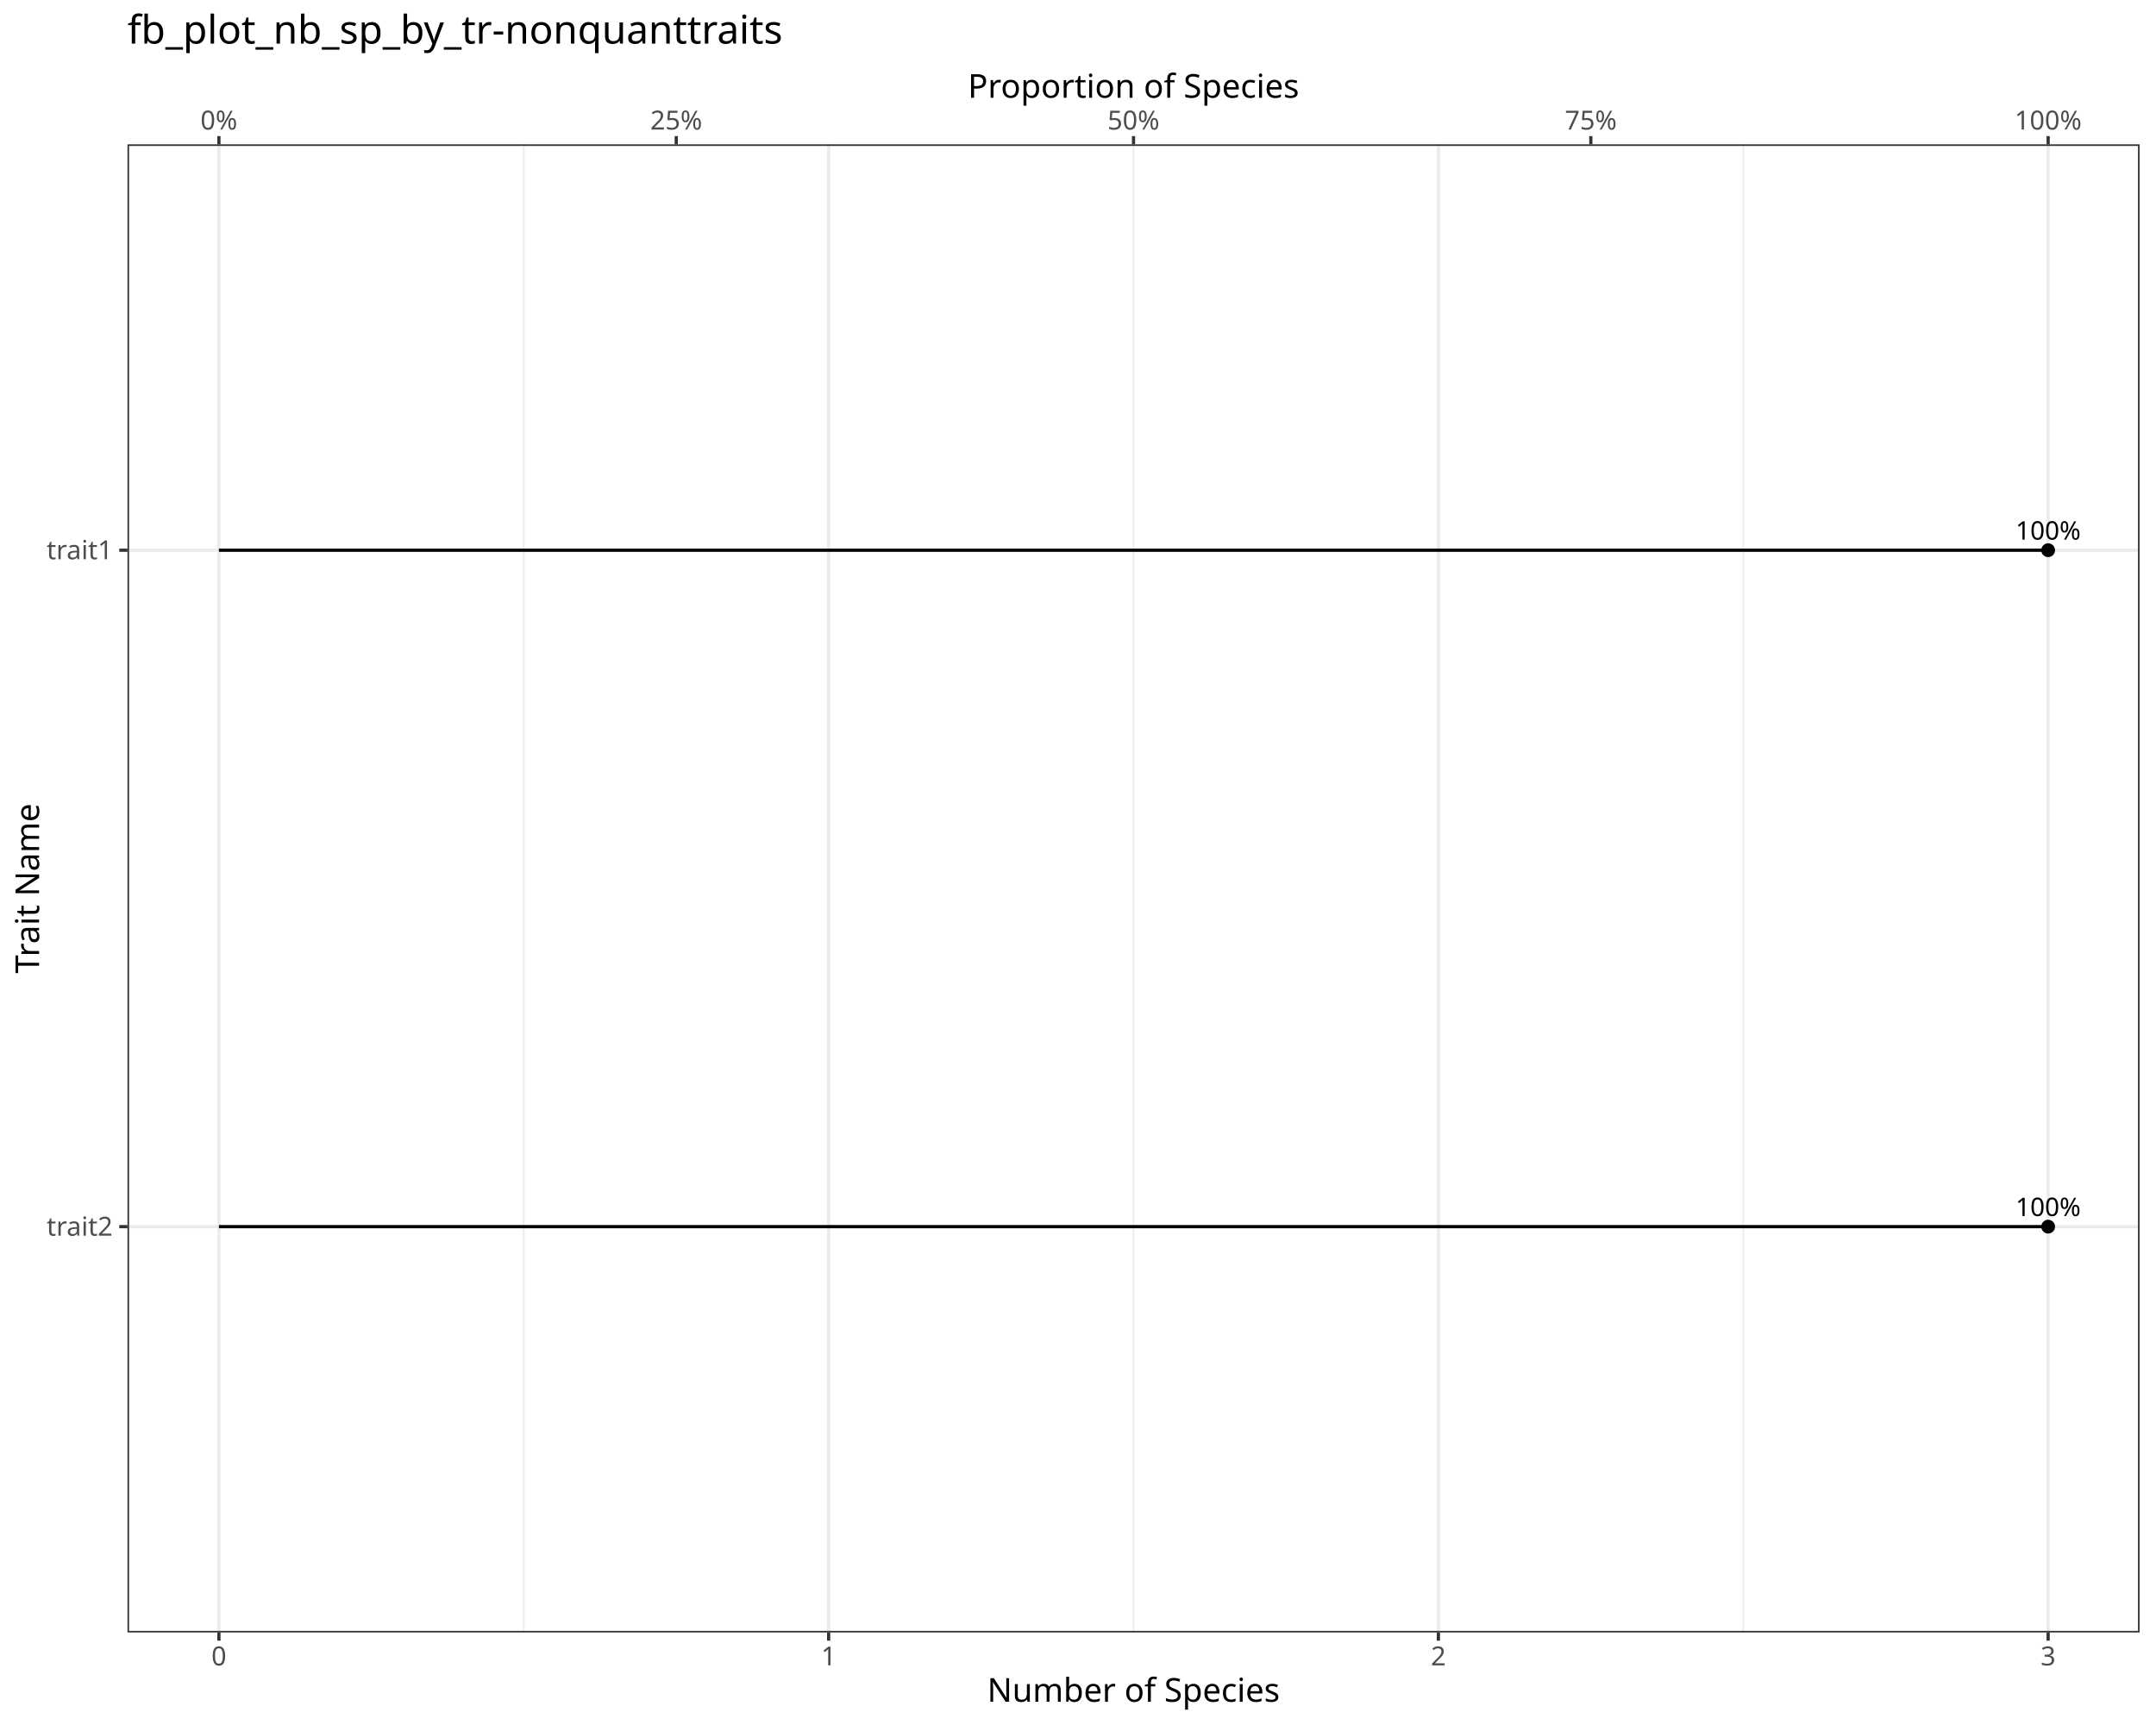
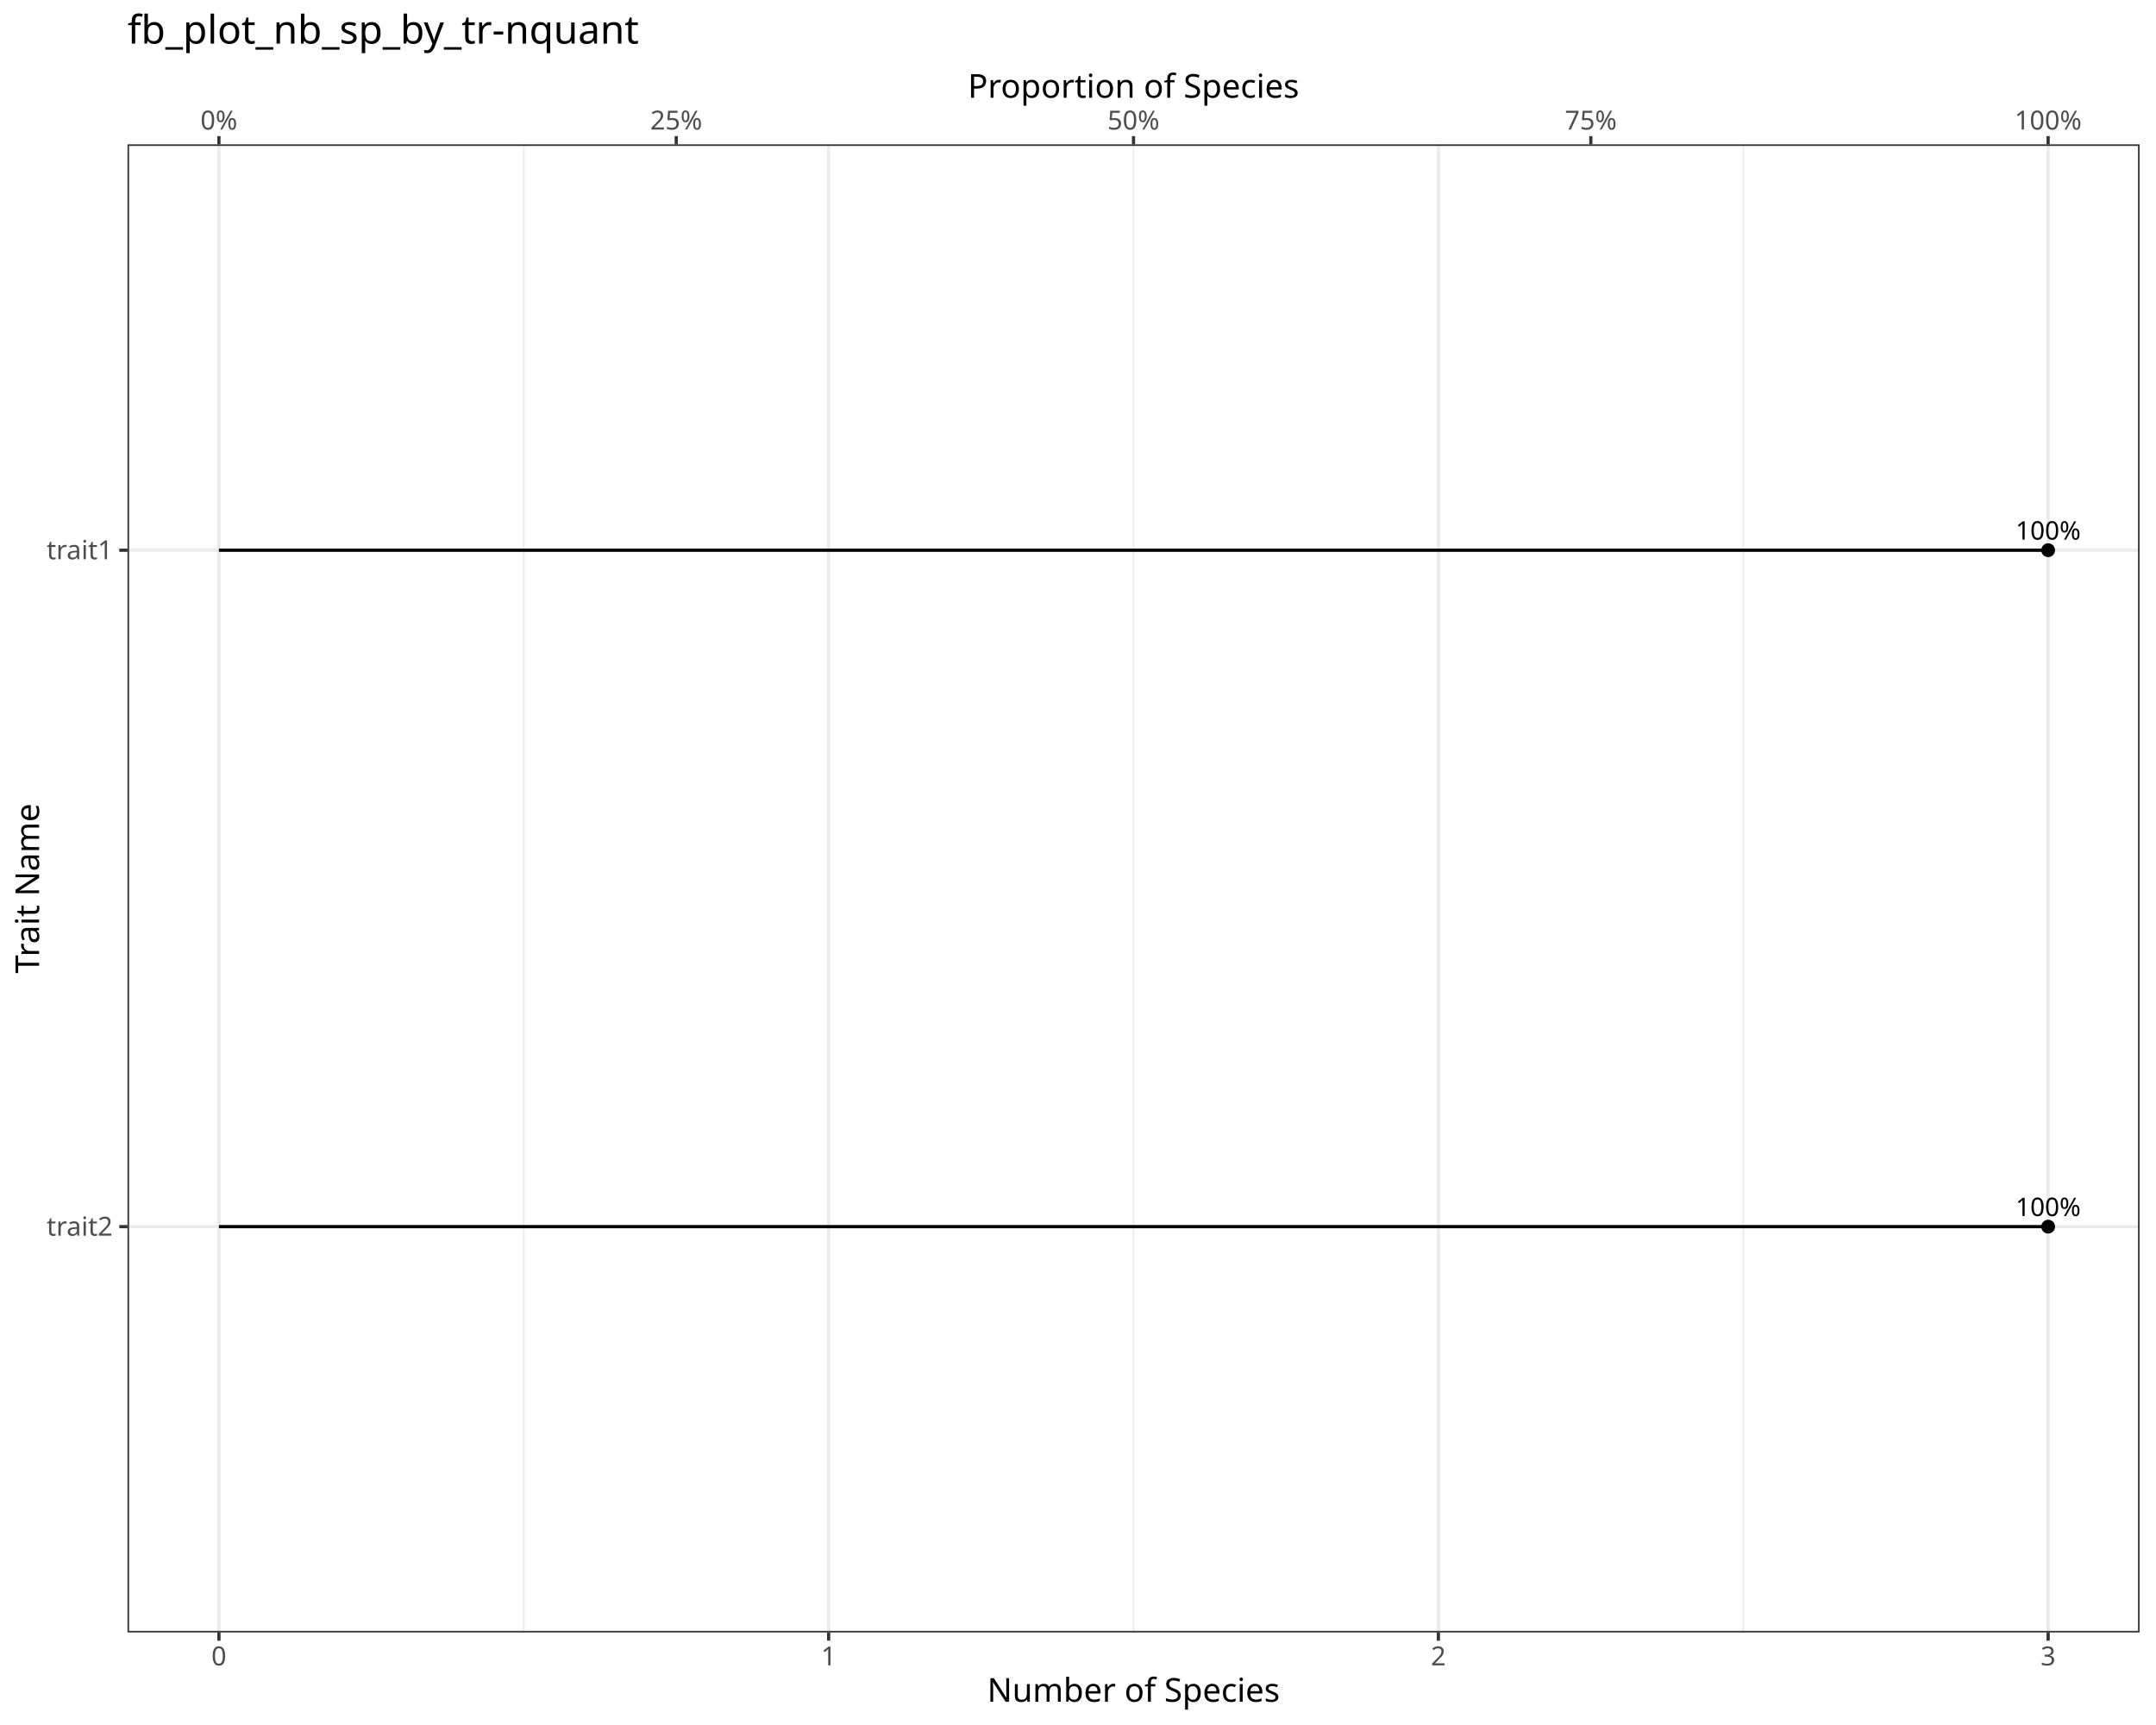
<svg xmlns="http://www.w3.org/2000/svg" class="svglite" data-engine-version="2.0" width="720.00pt" height="576.00pt" viewBox="0 0 720.00 576.00">
  <defs>
    <style type="text/css">
    .svglite line, .svglite polyline, .svglite polygon, .svglite path, .svglite rect, .svglite circle {
      fill: none;
      stroke: #000000;
      stroke-linecap: round;
      stroke-linejoin: round;
      stroke-miterlimit: 10.00;
    }
  </style>
  </defs>
  <rect width="100%" height="100%" style="stroke: none; fill: #FFFFFF;" />
  <defs>
    <clipPath id="cpMC4wMHw3MjAuMDB8MC4wMHw1NzYuMDA=">
      <rect x="0.00" y="0.00" width="720.00" height="576.00" />
    </clipPath>
  </defs>
  <g clip-path="url(#cpMC4wMHw3MjAuMDB8MC4wMHw1NzYuMDA=)">
    <rect x="-0" y="0.00" width="720.00" height="576.00" style="stroke-width: 1.07; stroke: #FFFFFF; fill: #FFFFFF;" />
  </g>
  <defs>
    <clipPath id="cpNDIuNTd8NzE0LjUyfDQ4LjE5fDU0NS4xMQ==">
      <rect x="42.57" y="48.19" width="671.95" height="496.92" />
    </clipPath>
  </defs>
  <g clip-path="url(#cpNDIuNTd8NzE0LjUyfDQ4LjE5fDU0NS4xMQ==)">
    <rect x="42.57" y="48.19" width="671.95" height="496.92" style="stroke-width: 1.07; stroke: none; fill: #FFFFFF;" />
    <polyline points="174.92,545.11 174.92,48.19 " style="stroke-width: 0.53; stroke: #EBEBEB; stroke-linecap: butt;" />
    <polyline points="378.54,545.11 378.54,48.19 " style="stroke-width: 0.53; stroke: #EBEBEB; stroke-linecap: butt;" />
    <polyline points="582.17,545.11 582.17,48.19 " style="stroke-width: 0.53; stroke: #EBEBEB; stroke-linecap: butt;" />
    <polyline points="42.57,409.59 714.52,409.59 " style="stroke-width: 1.07; stroke: #EBEBEB; stroke-linecap: butt;" />
    <polyline points="42.57,183.72 714.52,183.72 " style="stroke-width: 1.07; stroke: #EBEBEB; stroke-linecap: butt;" />
    <polyline points="73.11,545.11 73.11,48.19 " style="stroke-width: 1.07; stroke: #EBEBEB; stroke-linecap: butt;" />
    <polyline points="276.73,545.11 276.73,48.19 " style="stroke-width: 1.07; stroke: #EBEBEB; stroke-linecap: butt;" />
    <polyline points="480.35,545.11 480.35,48.19 " style="stroke-width: 1.07; stroke: #EBEBEB; stroke-linecap: butt;" />
    <polyline points="683.98,545.11 683.98,48.19 " style="stroke-width: 1.07; stroke: #EBEBEB; stroke-linecap: butt;" />
    <circle cx="683.98" cy="183.72" r="1.95" style="stroke-width: 0.71; fill: #000000;" />
    <circle cx="683.98" cy="409.59" r="1.95" style="stroke-width: 0.71; fill: #000000;" />
    <line x1="73.11" y1="183.72" x2="683.98" y2="183.72" style="stroke-width: 1.07; stroke-linecap: butt;" />
    <line x1="73.11" y1="409.59" x2="683.98" y2="409.59" style="stroke-width: 1.07; stroke-linecap: butt;" />
    <text x="683.98" y="180.19" text-anchor="middle" style="font-size: 8.54px; font-family: sans;" textLength="21.83px" lengthAdjust="spacingAndGlyphs">100%</text>
    <text x="683.98" y="406.06" text-anchor="middle" style="font-size: 8.54px; font-family: sans;" textLength="21.83px" lengthAdjust="spacingAndGlyphs">100%</text>
    <rect x="42.57" y="48.19" width="671.95" height="496.92" style="stroke-width: 1.07; stroke: #333333;" />
  </g>
  <g clip-path="url(#cpMC4wMHw3MjAuMDB8MC4wMHw1NzYuMDA=)">
    <polyline points="73.11,45.45 73.11,48.19 " style="stroke-width: 1.07; stroke: #333333; stroke-linecap: butt;" />
    <polyline points="225.83,45.45 225.83,48.19 " style="stroke-width: 1.07; stroke: #333333; stroke-linecap: butt;" />
    <polyline points="378.54,45.45 378.54,48.19 " style="stroke-width: 1.07; stroke: #333333; stroke-linecap: butt;" />
    <polyline points="531.26,45.45 531.26,48.19 " style="stroke-width: 1.07; stroke: #333333; stroke-linecap: butt;" />
    <polyline points="683.98,45.45 683.98,48.19 " style="stroke-width: 1.07; stroke: #333333; stroke-linecap: butt;" />
    <text x="73.11" y="43.26" text-anchor="middle" style="font-size: 8.80px; fill: #4D4D4D; font-family: sans;" textLength="12.72px" lengthAdjust="spacingAndGlyphs">0%</text>
    <text x="225.83" y="43.26" text-anchor="middle" style="font-size: 8.80px; fill: #4D4D4D; font-family: sans;" textLength="17.61px" lengthAdjust="spacingAndGlyphs">25%</text>
    <text x="378.54" y="43.26" text-anchor="middle" style="font-size: 8.80px; fill: #4D4D4D; font-family: sans;" textLength="17.61px" lengthAdjust="spacingAndGlyphs">50%</text>
    <text x="531.26" y="43.26" text-anchor="middle" style="font-size: 8.80px; fill: #4D4D4D; font-family: sans;" textLength="17.61px" lengthAdjust="spacingAndGlyphs">75%</text>
    <text x="683.98" y="43.26" text-anchor="middle" style="font-size: 8.80px; fill: #4D4D4D; font-family: sans;" textLength="22.51px" lengthAdjust="spacingAndGlyphs">100%</text>
    <text x="37.64" y="412.62" text-anchor="end" style="font-size: 8.80px; fill: #4D4D4D; font-family: sans;" textLength="19.56px" lengthAdjust="spacingAndGlyphs">trait2</text>
    <text x="37.64" y="186.74" text-anchor="end" style="font-size: 8.80px; fill: #4D4D4D; font-family: sans;" textLength="19.56px" lengthAdjust="spacingAndGlyphs">trait1</text>
    <polyline points="39.83,409.59 42.57,409.59 " style="stroke-width: 1.07; stroke: #333333; stroke-linecap: butt;" />
    <polyline points="39.83,183.72 42.57,183.72 " style="stroke-width: 1.07; stroke: #333333; stroke-linecap: butt;" />
    <polyline points="73.11,547.85 73.11,545.11 " style="stroke-width: 1.07; stroke: #333333; stroke-linecap: butt;" />
    <polyline points="276.73,547.85 276.73,545.11 " style="stroke-width: 1.07; stroke: #333333; stroke-linecap: butt;" />
    <polyline points="480.35,547.85 480.35,545.11 " style="stroke-width: 1.07; stroke: #333333; stroke-linecap: butt;" />
    <polyline points="683.98,547.85 683.98,545.11 " style="stroke-width: 1.07; stroke: #333333; stroke-linecap: butt;" />
    <text x="73.11" y="556.10" text-anchor="middle" style="font-size: 8.80px; fill: #4D4D4D; font-family: sans;" textLength="4.89px" lengthAdjust="spacingAndGlyphs">0</text>
    <text x="276.73" y="556.10" text-anchor="middle" style="font-size: 8.80px; fill: #4D4D4D; font-family: sans;" textLength="4.89px" lengthAdjust="spacingAndGlyphs">1</text>
    <text x="480.35" y="556.10" text-anchor="middle" style="font-size: 8.80px; fill: #4D4D4D; font-family: sans;" textLength="4.89px" lengthAdjust="spacingAndGlyphs">2</text>
    <text x="683.98" y="556.10" text-anchor="middle" style="font-size: 8.80px; fill: #4D4D4D; font-family: sans;" textLength="4.89px" lengthAdjust="spacingAndGlyphs">3</text>
    <text x="378.54" y="32.64" text-anchor="middle" style="font-size: 11.00px; font-family: sans;" textLength="105.18px" lengthAdjust="spacingAndGlyphs">Proportion of Species</text>
    <text x="378.54" y="568.24" text-anchor="middle" style="font-size: 11.00px; font-family: sans;" textLength="93.56px" lengthAdjust="spacingAndGlyphs">Number of Species</text>
    <text transform="translate(13.05,296.65) rotate(-90)" text-anchor="middle" style="font-size: 11.00px; font-family: sans;" textLength="54.40px" lengthAdjust="spacingAndGlyphs">Trait Name</text>
-     <text x="42.57" y="14.56" style="font-size: 13.20px; font-family: sans;" textLength="207.70px" lengthAdjust="spacingAndGlyphs">fb_plot_nb_sp_by_tr-nonquanttraits</text>
+     <text x="42.57" y="14.56" style="font-size: 13.20px; font-family: sans;" textLength="164.41px" lengthAdjust="spacingAndGlyphs">fb_plot_nb_sp_by_tr-nquant</text>
  </g>
</svg>
